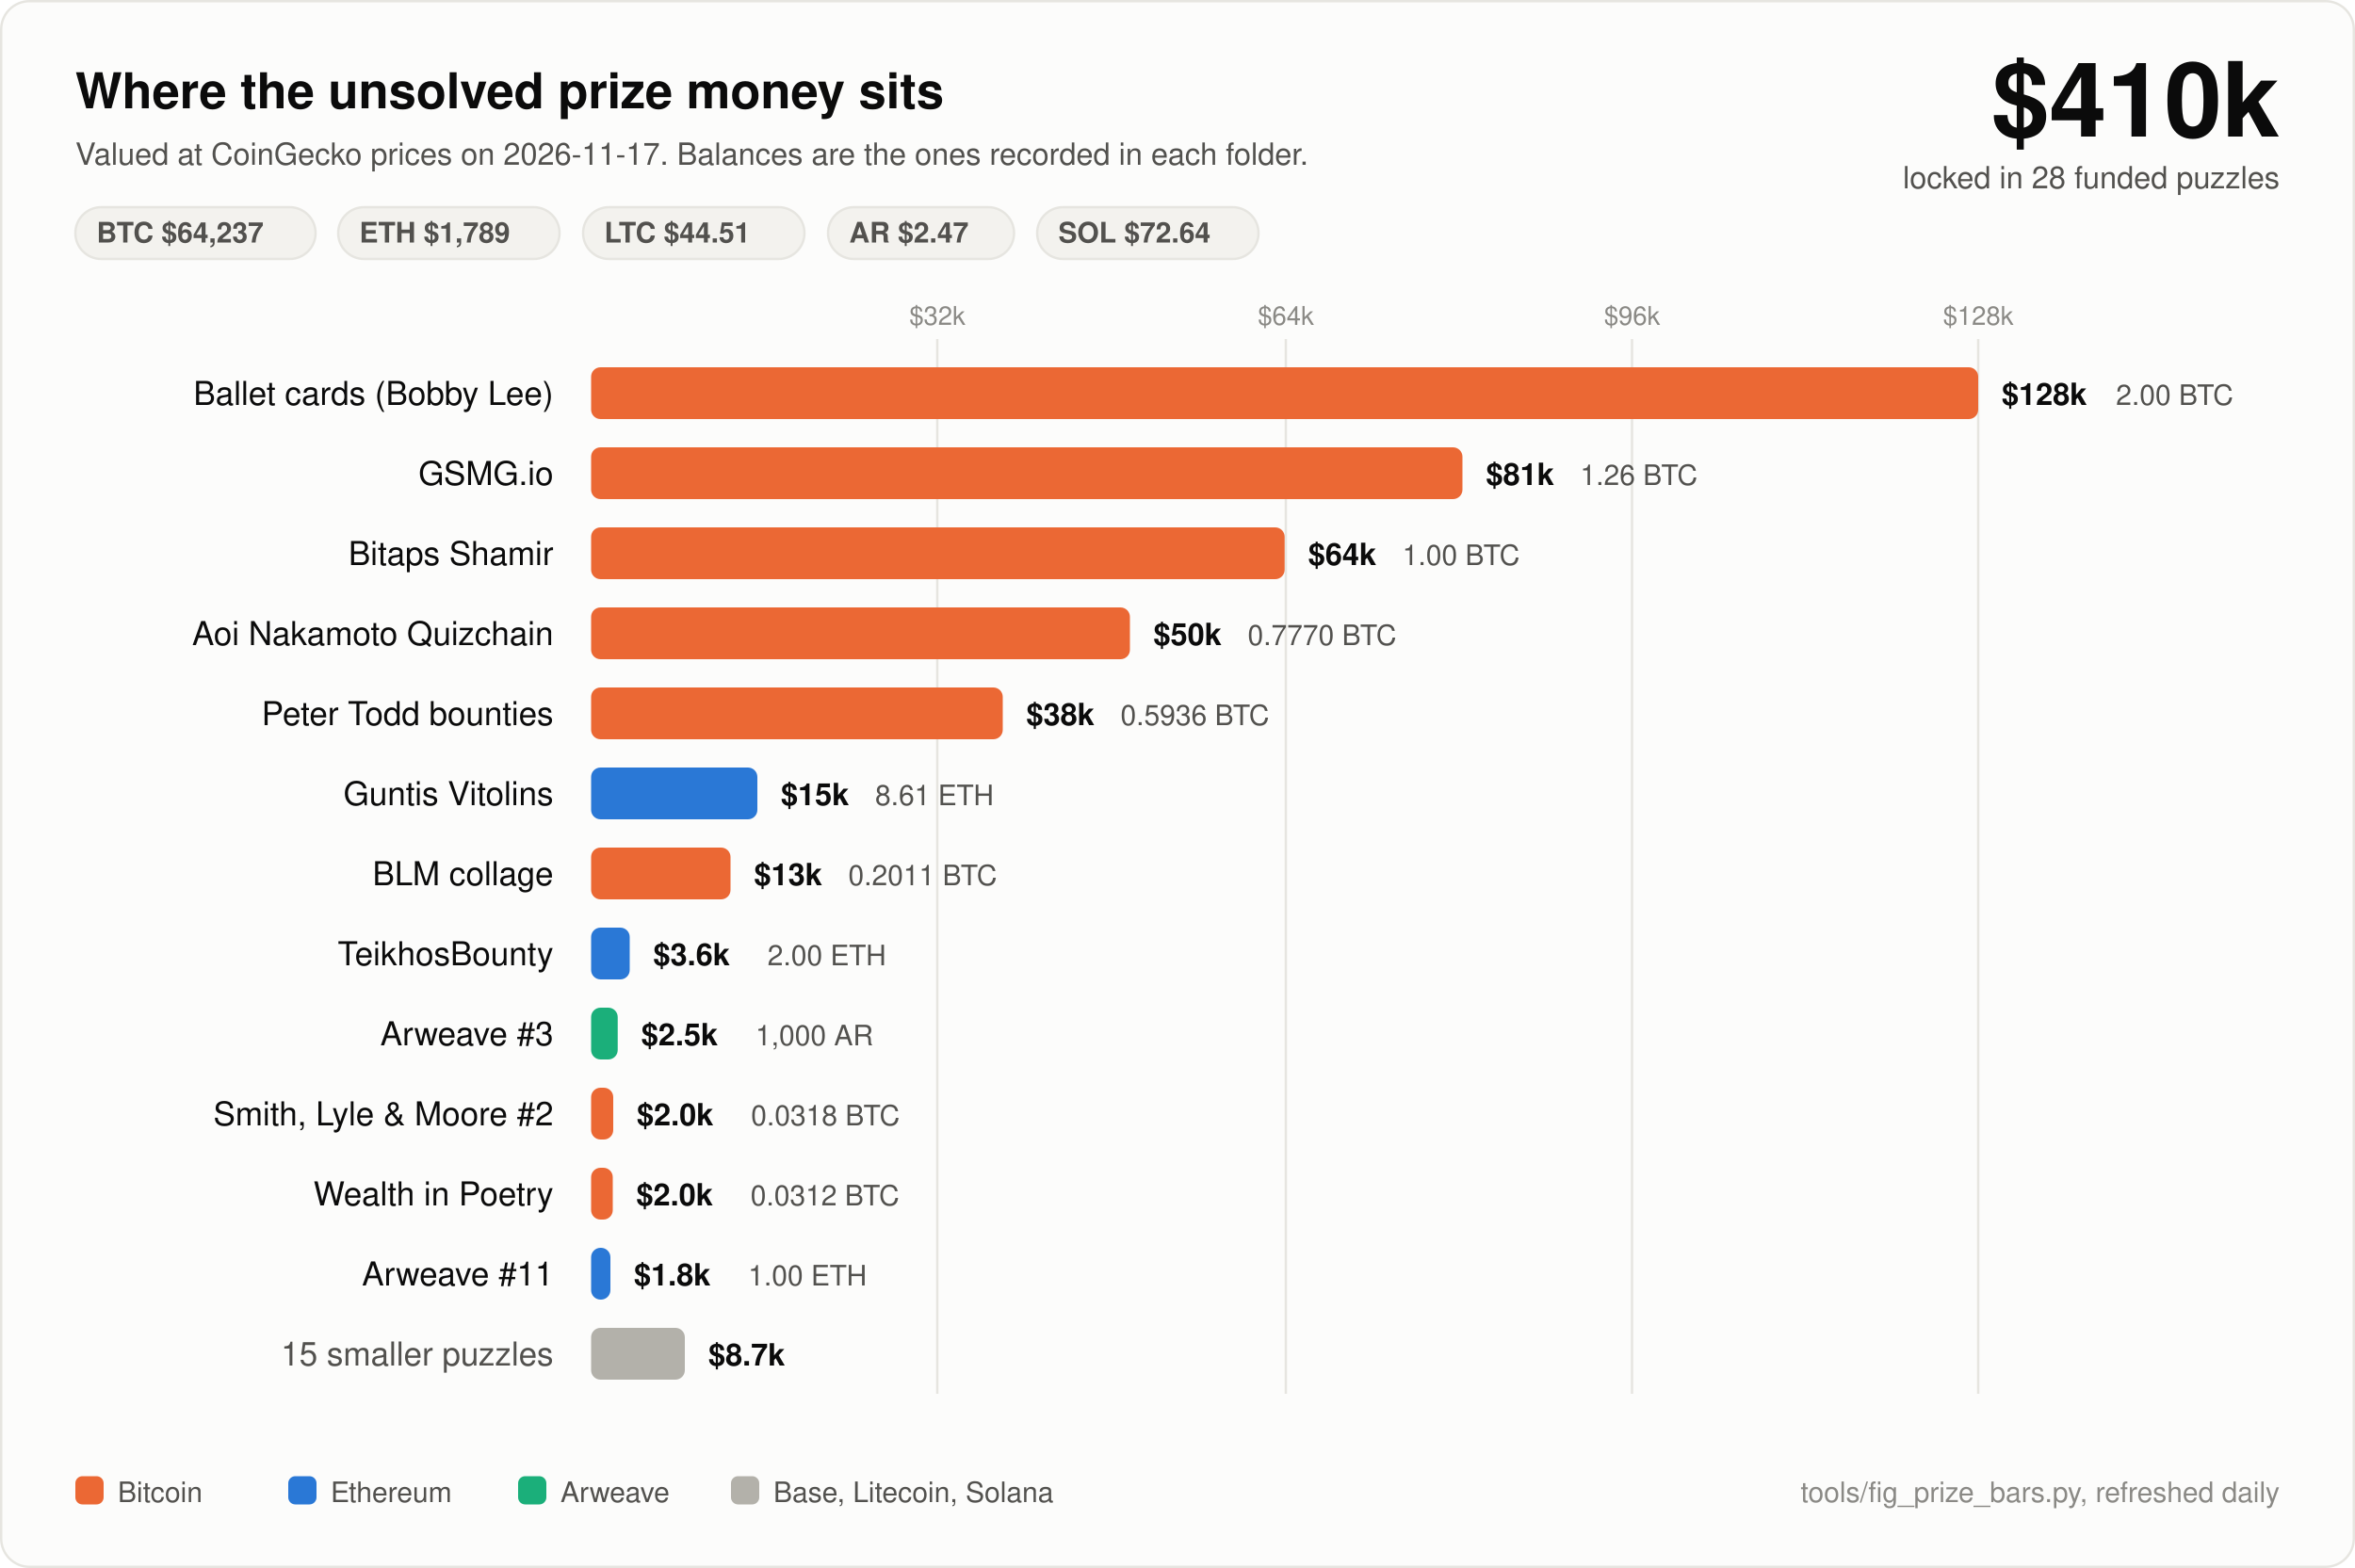
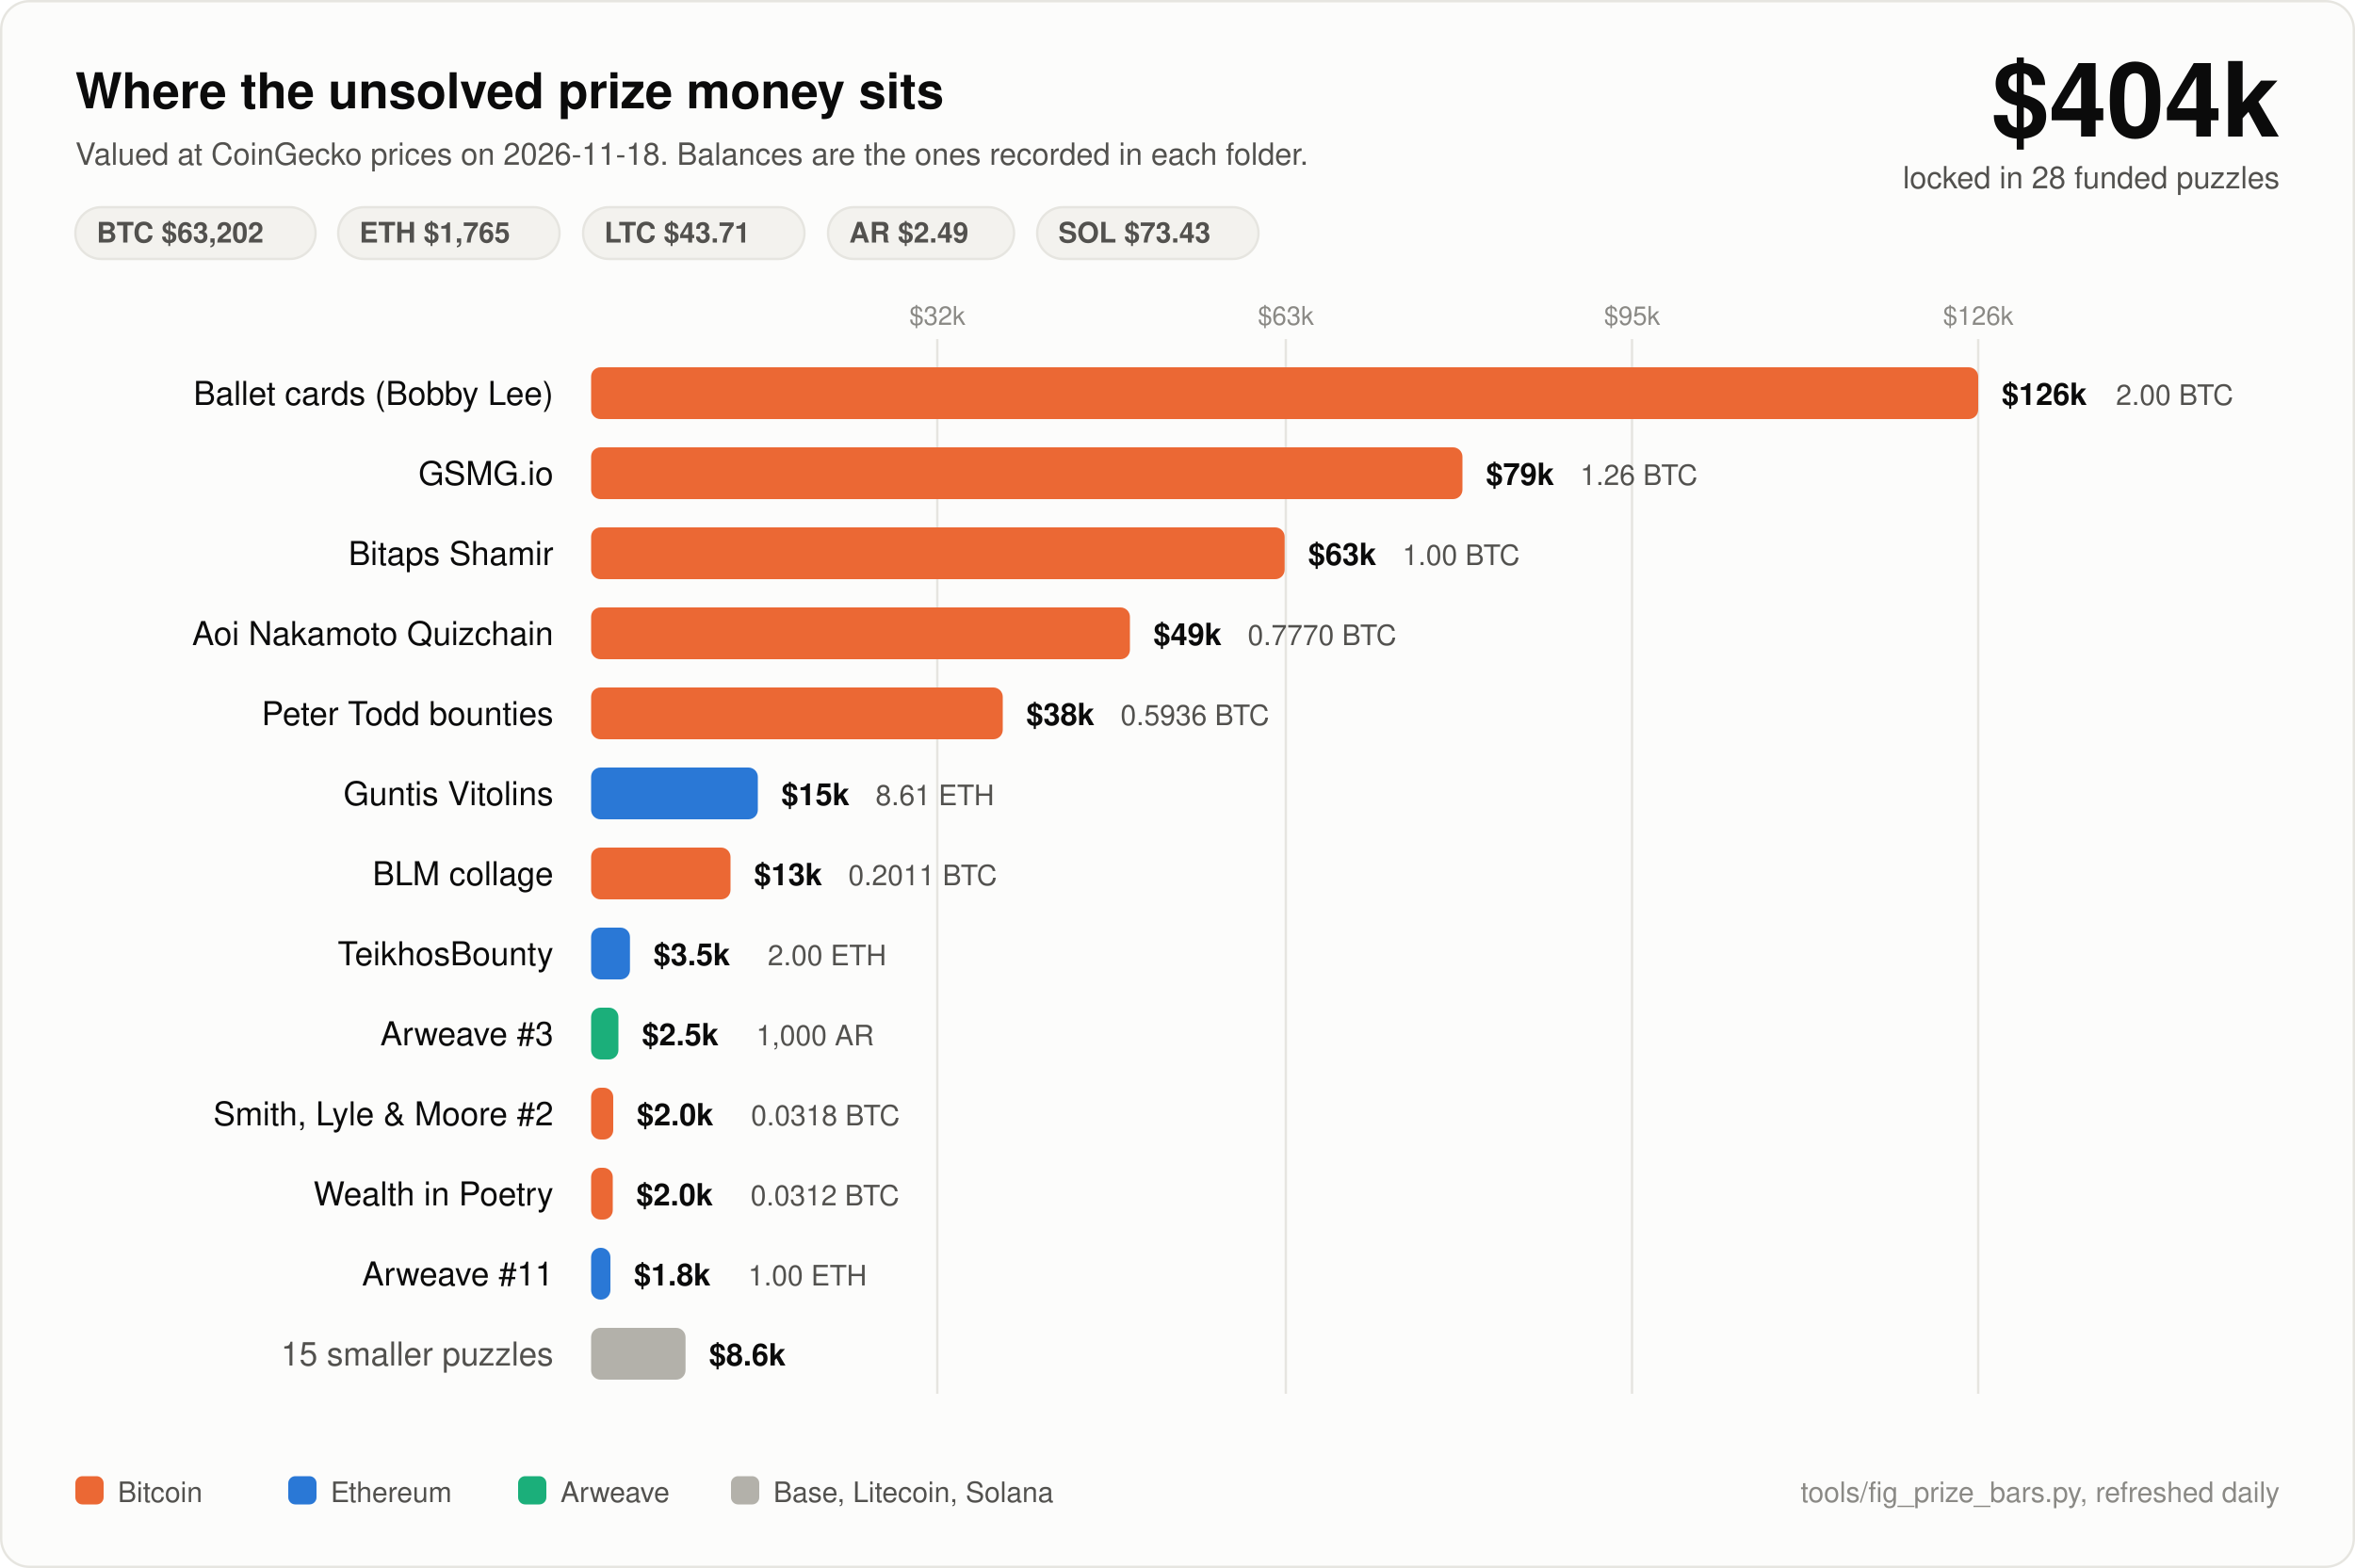
<svg xmlns="http://www.w3.org/2000/svg" width="1000" height="666" viewBox="0 0 1000 666" font-family="ui-sans-serif, -apple-system, Segoe UI, Helvetica, Arial, sans-serif">
  <rect x="0.5" y="0.5" width="999" height="665" rx="12" fill="#fcfcfb" stroke="#e6e5e0" />
  <text x="32" y="46" fill="#0b0b0b" font-size="21" font-weight="700">Where the unsolved prize money sits</text>
-   <text x="32" y="70" fill="#52514e" font-size="13">Valued at CoinGecko prices on 2026-11-17. Balances are the ones recorded in each folder.</text>
-   <text x="968" y="58" fill="#0b0b0b" font-size="44" font-weight="700" text-anchor="end">$410k</text>
+   <text x="32" y="70" fill="#52514e" font-size="13">Valued at CoinGecko prices on 2026-11-18. Balances are the ones recorded in each folder.</text>
+   <text x="968" y="58" fill="#0b0b0b" font-size="44" font-weight="700" text-anchor="end">$404k</text>
  <text x="968" y="80" fill="#52514e" font-size="13" text-anchor="end">locked in 28 funded puzzles</text>
  <rect x="32" y="88" width="102" height="22" rx="11" fill="#f3f2ee" stroke="#e6e5e0" />
-   <text x="41" y="103" fill="#52514e" font-size="12" font-weight="600">BTC $64,237</text>
+   <text x="41" y="103" fill="#52514e" font-size="12" font-weight="600">BTC $63,202</text>
  <rect x="143.6" y="88" width="94" height="22" rx="11" fill="#f3f2ee" stroke="#e6e5e0" />
-   <text x="152.6" y="103" fill="#52514e" font-size="12" font-weight="600">ETH $1,789</text>
+   <text x="152.6" y="103" fill="#52514e" font-size="12" font-weight="600">ETH $1,765</text>
  <rect x="247.6" y="88" width="94" height="22" rx="11" fill="#f3f2ee" stroke="#e6e5e0" />
-   <text x="256.6" y="103" fill="#52514e" font-size="12" font-weight="600">LTC $44.51</text>
+   <text x="256.6" y="103" fill="#52514e" font-size="12" font-weight="600">LTC $43.71</text>
  <rect x="351.6" y="88" width="79" height="22" rx="11" fill="#f3f2ee" stroke="#e6e5e0" />
-   <text x="360.6" y="103" fill="#52514e" font-size="12" font-weight="600">AR $2.47</text>
+   <text x="360.6" y="103" fill="#52514e" font-size="12" font-weight="600">AR $2.49</text>
  <rect x="440.4" y="88" width="94" height="22" rx="11" fill="#f3f2ee" stroke="#e6e5e0" />
-   <text x="449.4" y="103" fill="#52514e" font-size="12" font-weight="600">SOL $72.64</text>
+   <text x="449.4" y="103" fill="#52514e" font-size="12" font-weight="600">SOL $73.43</text>
  <line x1="398" y1="144" x2="398" y2="592" stroke="#e6e5e0" stroke-width="1" />
  <text x="398" y="138" fill="#8a8985" font-size="11" text-anchor="middle">$32k</text>
  <line x1="546" y1="144" x2="546" y2="592" stroke="#e6e5e0" stroke-width="1" />
-   <text x="546" y="138" fill="#8a8985" font-size="11" text-anchor="middle">$64k</text>
+   <text x="546" y="138" fill="#8a8985" font-size="11" text-anchor="middle">$63k</text>
  <line x1="693" y1="144" x2="693" y2="592" stroke="#e6e5e0" stroke-width="1" />
-   <text x="693" y="138" fill="#8a8985" font-size="11" text-anchor="middle">$96k</text>
+   <text x="693" y="138" fill="#8a8985" font-size="11" text-anchor="middle">$95k</text>
  <line x1="840" y1="144" x2="840" y2="592" stroke="#e6e5e0" stroke-width="1" />
-   <text x="840" y="138" fill="#8a8985" font-size="11" text-anchor="middle">$128k</text>
+   <text x="840" y="138" fill="#8a8985" font-size="11" text-anchor="middle">$126k</text>
  <text x="235" y="172" fill="#0b0b0b" font-size="14" text-anchor="end">Ballet cards (Bobby Lee)</text>
  <rect x="251" y="156" width="589.0" height="22" rx="4" fill="#eb6834" />
-   <text x="850.0" y="172" fill="#0b0b0b" font-size="13" font-weight="600">$128k</text>
+   <text x="850.0" y="172" fill="#0b0b0b" font-size="13" font-weight="600">$126k</text>
  <text x="898.5" y="172" fill="#52514e" font-size="12">2.00 BTC</text>
  <text x="235" y="206" fill="#0b0b0b" font-size="14" text-anchor="end">GSMG.io</text>
  <rect x="251" y="190" width="370.0" height="22" rx="4" fill="#eb6834" />
-   <text x="631.0" y="206" fill="#0b0b0b" font-size="13" font-weight="600">$81k</text>
+   <text x="631.0" y="206" fill="#0b0b0b" font-size="13" font-weight="600">$79k</text>
  <text x="671.0" y="206" fill="#52514e" font-size="12">1.26 BTC</text>
  <text x="235" y="240" fill="#0b0b0b" font-size="14" text-anchor="end">Bitaps Shamir</text>
  <rect x="251" y="224" width="294.5" height="22" rx="4" fill="#eb6834" />
-   <text x="555.5" y="240" fill="#0b0b0b" font-size="13" font-weight="600">$64k</text>
+   <text x="555.5" y="240" fill="#0b0b0b" font-size="13" font-weight="600">$63k</text>
  <text x="595.5" y="240" fill="#52514e" font-size="12">1.00 BTC</text>
  <text x="235" y="274" fill="#0b0b0b" font-size="14" text-anchor="end">Aoi Nakamoto Quizchain</text>
  <rect x="251" y="258" width="228.8" height="22" rx="4" fill="#eb6834" />
-   <text x="489.8" y="274" fill="#0b0b0b" font-size="13" font-weight="600">$50k</text>
+   <text x="489.8" y="274" fill="#0b0b0b" font-size="13" font-weight="600">$49k</text>
  <text x="529.8" y="274" fill="#52514e" font-size="12">0.7770 BTC</text>
  <text x="235" y="308" fill="#0b0b0b" font-size="14" text-anchor="end">Peter Todd bounties</text>
  <rect x="251" y="292" width="174.8" height="22" rx="4" fill="#eb6834" />
  <text x="435.8" y="308" fill="#0b0b0b" font-size="13" font-weight="600">$38k</text>
  <text x="475.8" y="308" fill="#52514e" font-size="12">0.5936 BTC</text>
  <text x="235" y="342" fill="#0b0b0b" font-size="14" text-anchor="end">Guntis Vitolins</text>
-   <rect x="251" y="326" width="70.6" height="22" rx="4" fill="#2a78d6" />
-   <text x="331.6" y="342" fill="#0b0b0b" font-size="13" font-weight="600">$15k</text>
-   <text x="371.6" y="342" fill="#52514e" font-size="12">8.61 ETH</text>
+   <rect x="251" y="326" width="70.8" height="22" rx="4" fill="#2a78d6" />
+   <text x="331.8" y="342" fill="#0b0b0b" font-size="13" font-weight="600">$15k</text>
+   <text x="371.8" y="342" fill="#52514e" font-size="12">8.61 ETH</text>
  <text x="235" y="376" fill="#0b0b0b" font-size="14" text-anchor="end">BLM collage</text>
  <rect x="251" y="360" width="59.2" height="22" rx="4" fill="#eb6834" />
  <text x="320.2" y="376" fill="#0b0b0b" font-size="13" font-weight="600">$13k</text>
  <text x="360.2" y="376" fill="#52514e" font-size="12">0.2011 BTC</text>
  <text x="235" y="410" fill="#0b0b0b" font-size="14" text-anchor="end">TeikhosBounty</text>
-   <rect x="251" y="394" width="16.4" height="22" rx="4" fill="#2a78d6" />
-   <text x="277.4" y="410" fill="#0b0b0b" font-size="13" font-weight="600">$3.6k</text>
-   <text x="325.9" y="410" fill="#52514e" font-size="12">2.00 ETH</text>
+   <rect x="251" y="394" width="16.5" height="22" rx="4" fill="#2a78d6" />
+   <text x="277.5" y="410" fill="#0b0b0b" font-size="13" font-weight="600">$3.5k</text>
+   <text x="326.0" y="410" fill="#52514e" font-size="12">2.00 ETH</text>
  <text x="235" y="444" fill="#0b0b0b" font-size="14" text-anchor="end">Arweave #3</text>
-   <rect x="251" y="428" width="11.3" height="22" rx="4" fill="#1baf7a" />
-   <text x="272.3" y="444" fill="#0b0b0b" font-size="13" font-weight="600">$2.5k</text>
-   <text x="320.8" y="444" fill="#52514e" font-size="12">1,000 AR</text>
+   <rect x="251" y="428" width="11.6" height="22" rx="4" fill="#1baf7a" />
+   <text x="272.6" y="444" fill="#0b0b0b" font-size="13" font-weight="600">$2.5k</text>
+   <text x="321.1" y="444" fill="#52514e" font-size="12">1,000 AR</text>
  <text x="235" y="478" fill="#0b0b0b" font-size="14" text-anchor="end">Smith, Lyle &amp; Moore #2</text>
  <rect x="251" y="462" width="9.4" height="22" rx="4" fill="#eb6834" />
  <text x="270.4" y="478" fill="#0b0b0b" font-size="13" font-weight="600">$2.0k</text>
  <text x="318.9" y="478" fill="#52514e" font-size="12">0.0318 BTC</text>
  <text x="235" y="512" fill="#0b0b0b" font-size="14" text-anchor="end">Wealth in Poetry</text>
  <rect x="251" y="496" width="9.2" height="22" rx="4" fill="#eb6834" />
  <text x="270.2" y="512" fill="#0b0b0b" font-size="13" font-weight="600">$2.0k</text>
  <text x="318.7" y="512" fill="#52514e" font-size="12">0.0312 BTC</text>
  <text x="235" y="546" fill="#0b0b0b" font-size="14" text-anchor="end">Arweave #11</text>
  <rect x="251" y="530" width="8.2" height="22" rx="4" fill="#2a78d6" />
  <text x="269.2" y="546" fill="#0b0b0b" font-size="13" font-weight="600">$1.8k</text>
  <text x="317.7" y="546" fill="#52514e" font-size="12">1.00 ETH</text>
  <text x="235" y="580" fill="#52514e" font-size="14" text-anchor="end">15 smaller puzzles</text>
-   <rect x="251" y="564" width="39.8" height="22" rx="4" fill="#b3b1aa" />
-   <text x="300.8" y="580" fill="#0b0b0b" font-size="13" font-weight="600">$8.7k</text>
+   <rect x="251" y="564" width="40.1" height="22" rx="4" fill="#b3b1aa" />
+   <text x="301.1" y="580" fill="#0b0b0b" font-size="13" font-weight="600">$8.6k</text>
  <rect x="32" y="627" width="12" height="12" rx="3" fill="#eb6834" />
  <text x="50" y="638" fill="#52514e" font-size="12">Bitcoin</text>
  <rect x="122.4" y="627" width="12" height="12" rx="3" fill="#2a78d6" />
  <text x="140.4" y="638" fill="#52514e" font-size="12">Ethereum</text>
  <rect x="220.0" y="627" width="12" height="12" rx="3" fill="#1baf7a" />
  <text x="238.0" y="638" fill="#52514e" font-size="12">Arweave</text>
  <rect x="310.4" y="627" width="12" height="12" rx="3" fill="#b3b1aa" />
  <text x="328.4" y="638" fill="#52514e" font-size="12">Base, Litecoin, Solana</text>
  <text x="968" y="638" fill="#8a8985" font-size="12" text-anchor="end">tools/fig_prize_bars.py, refreshed daily</text>
</svg>
